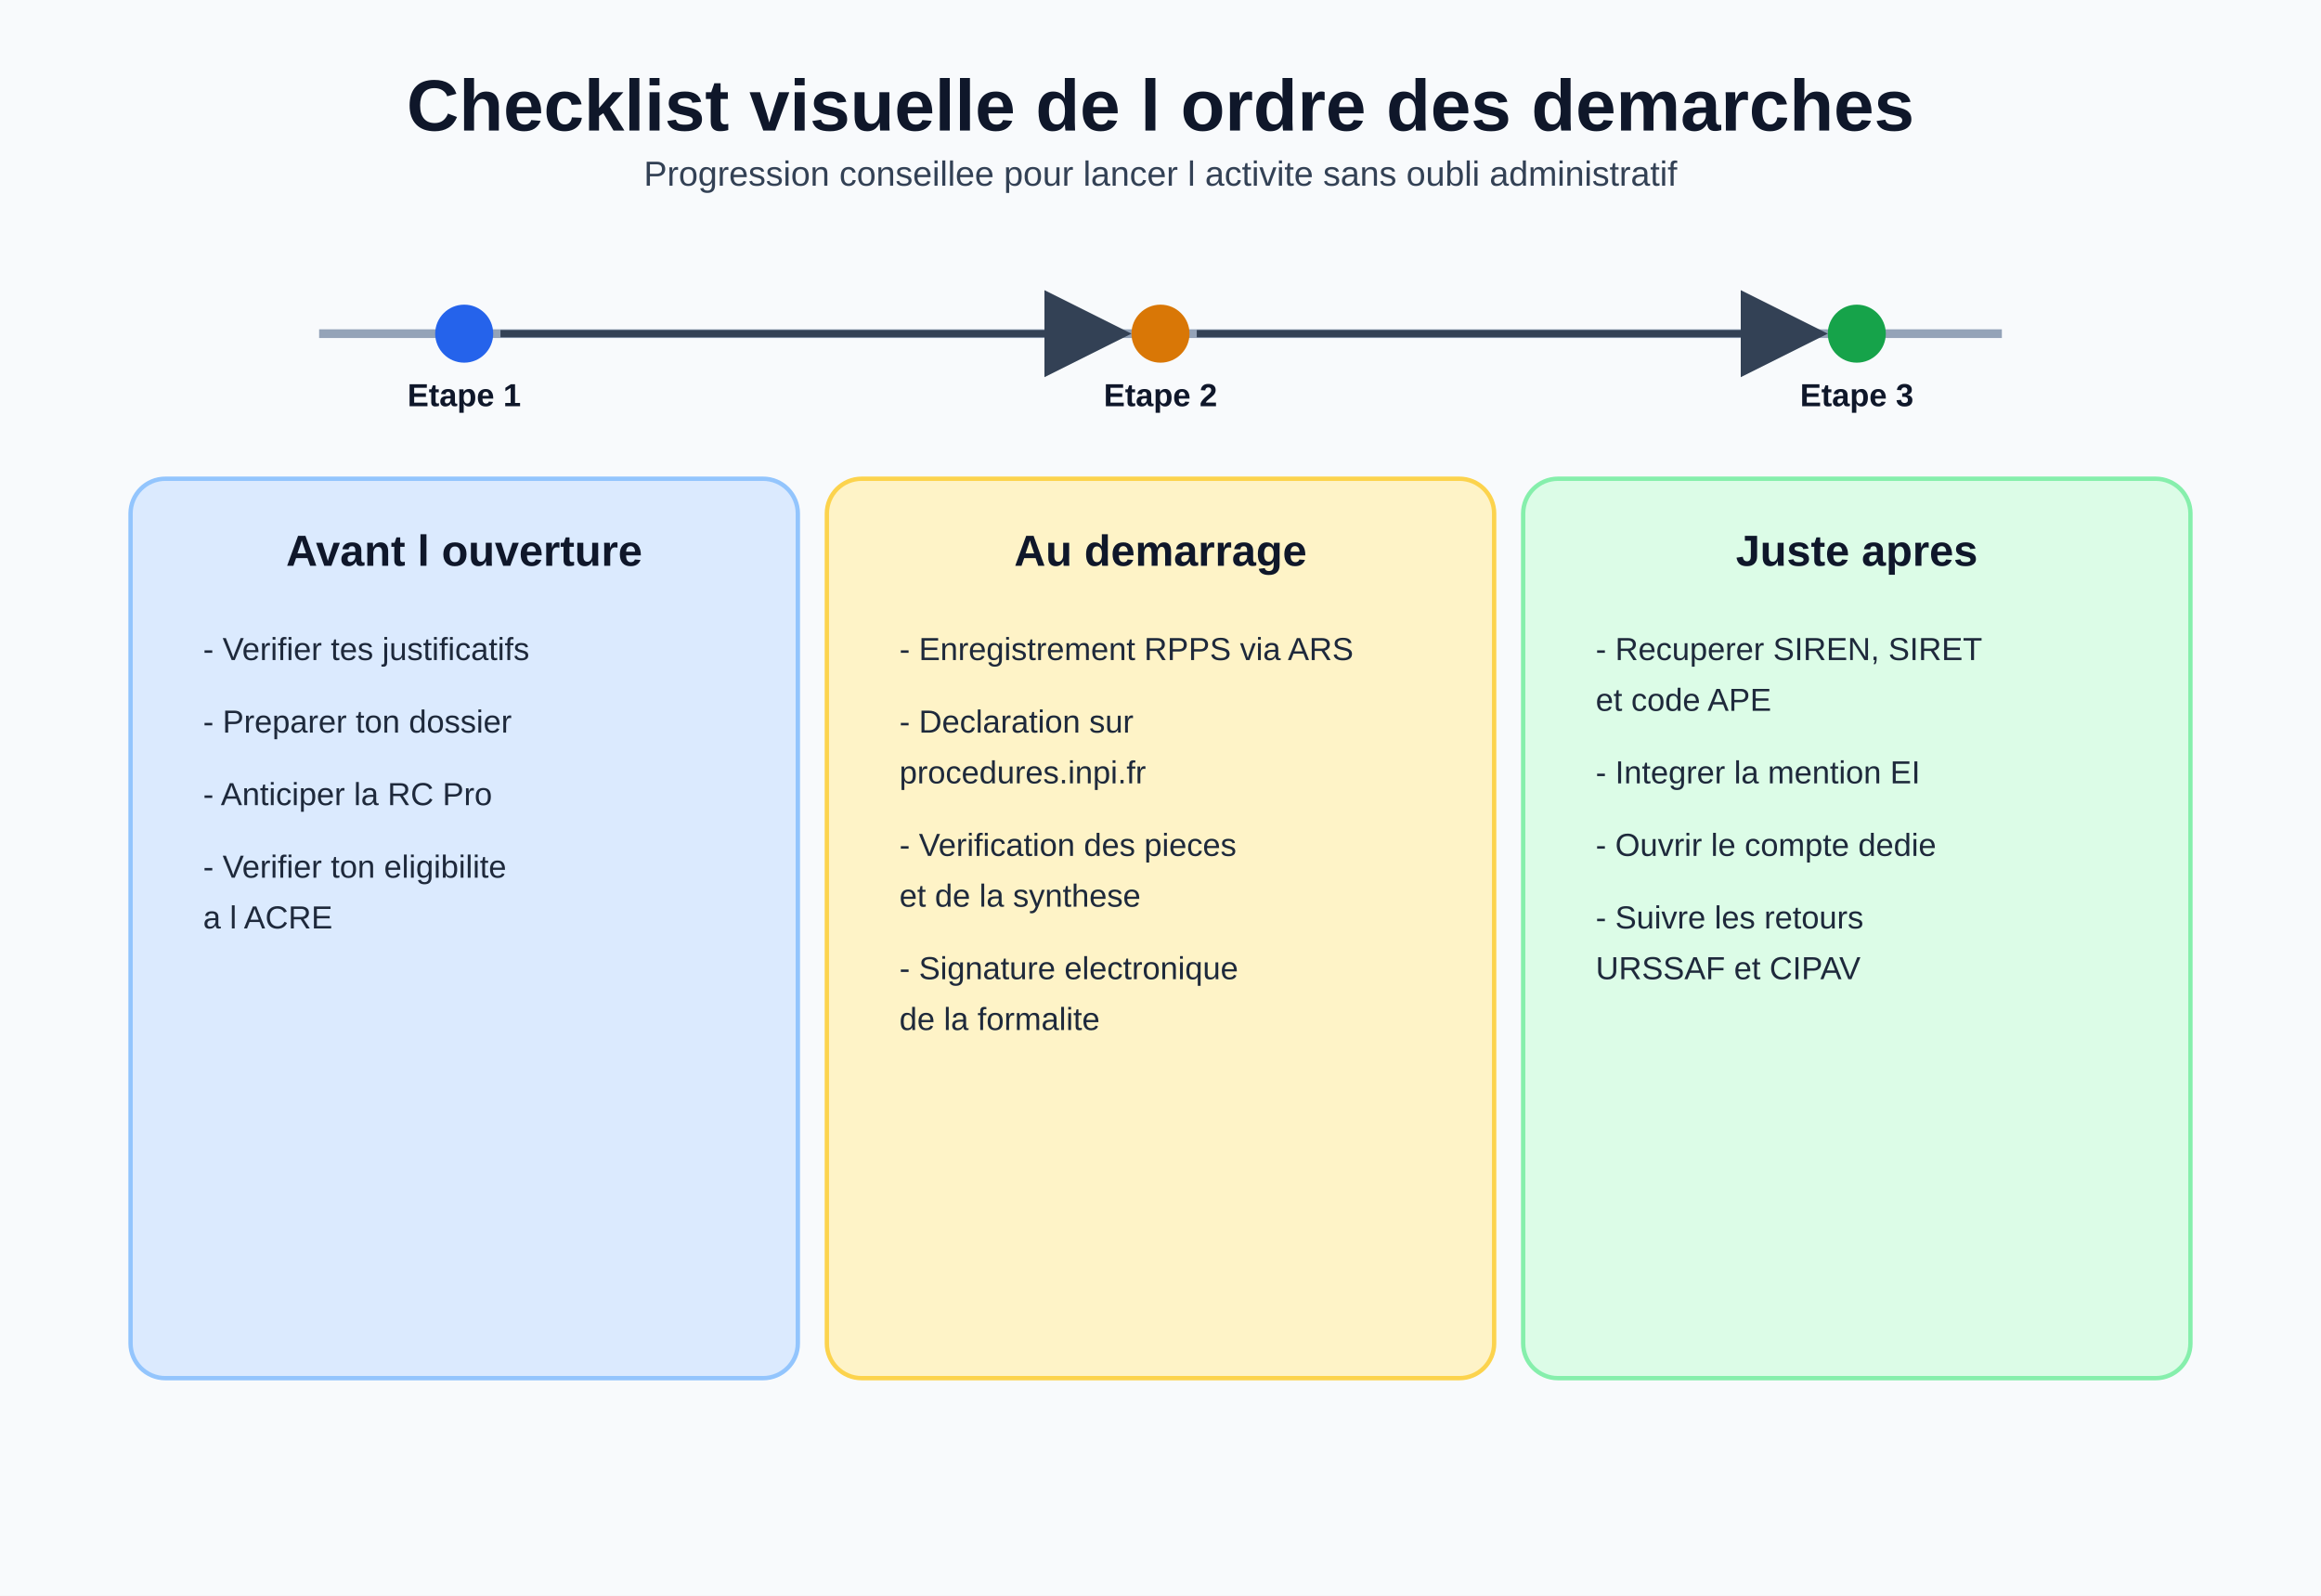
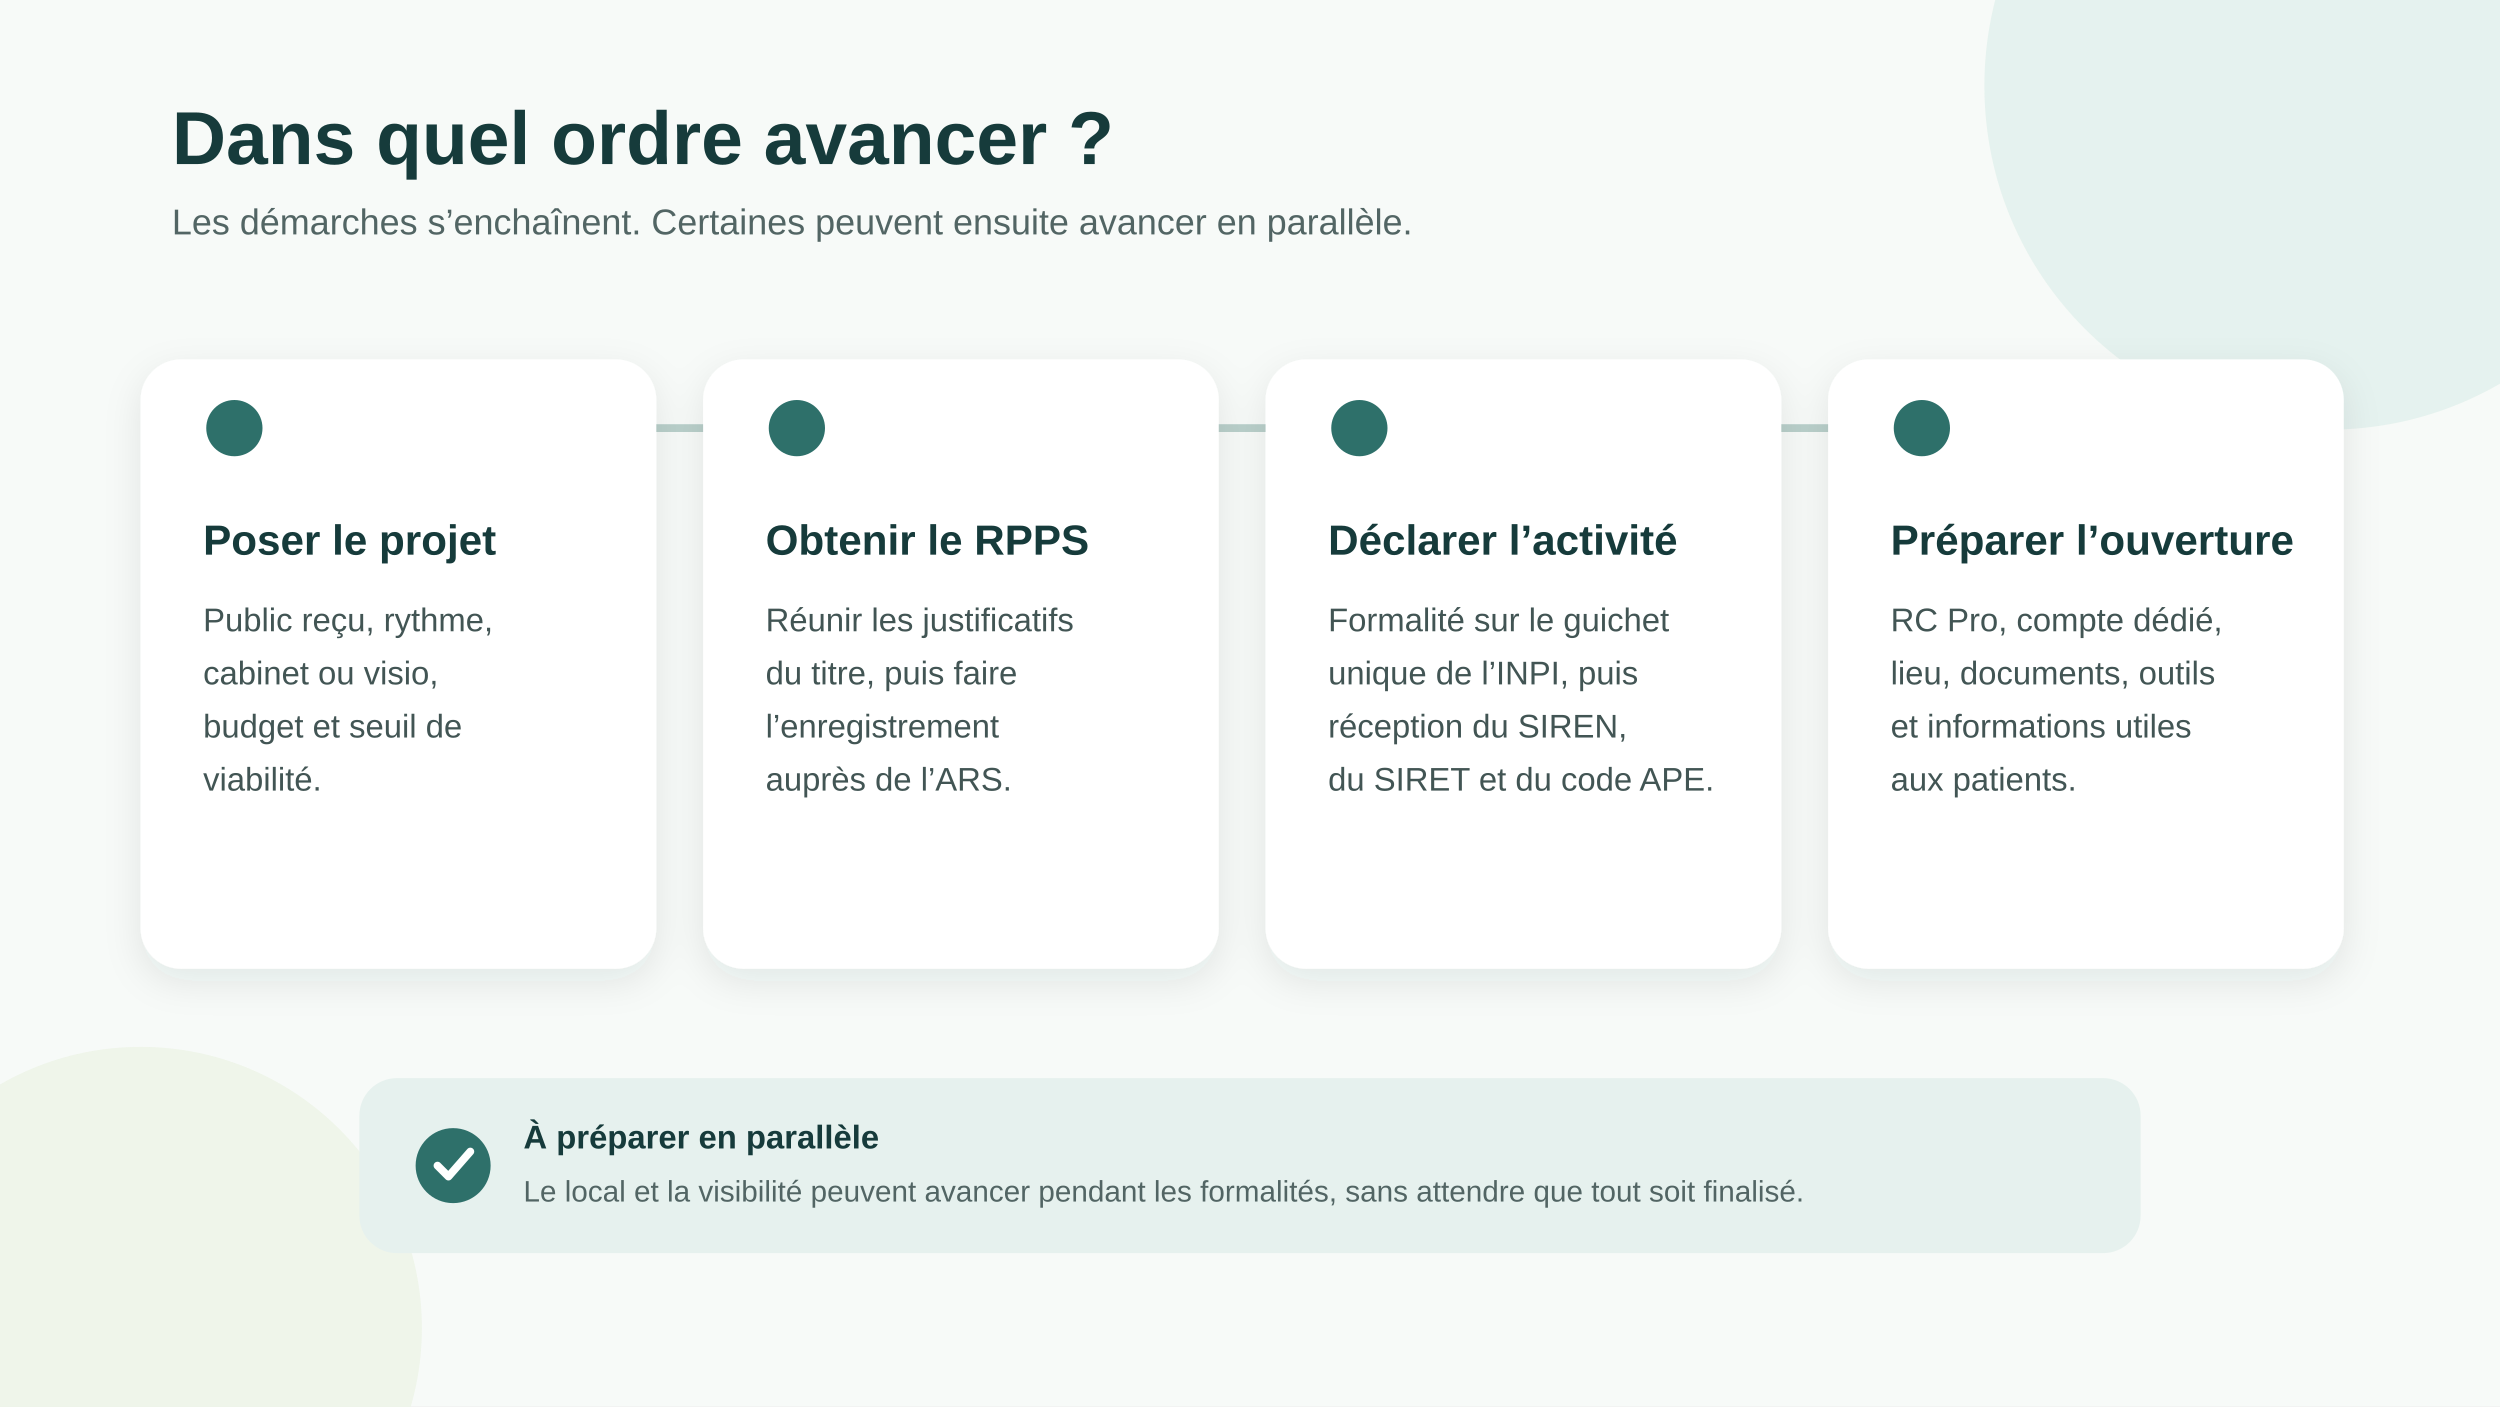
- <svg xmlns="http://www.w3.org/2000/svg" width="1600" height="1100" viewBox="0 0 1600 1100" role="img" aria-labelledby="title desc">
+ <svg xmlns="http://www.w3.org/2000/svg" width="1600" height="900" viewBox="0 0 1600 900" role="img" aria-labelledby="title desc">
  <defs>
    <style>
-       .title { font: 700 50px Arial, sans-serif; fill: #0f172a; }
-       .subtitle { font: 400 24px Arial, sans-serif; fill: #334155; }
-       .stepTitle { font: 700 30px Arial, sans-serif; fill: #0f172a; }
-       .item { font: 400 22px Arial, sans-serif; fill: #1e293b; }
-       .stepLabel { font: 700 22px Arial, sans-serif; fill: #0f172a; }
+       .title { font: 700 48px Arial, sans-serif; fill: #163b3b; }
+       .subtitle { font: 400 23px Arial, sans-serif; fill: #526564; }
+       .step-title { font: 700 27px Arial, sans-serif; fill: #163b3b; }
+       .body { font: 400 21px Arial, sans-serif; fill: #425554; }
+       .note-title { font: 700 21px Arial, sans-serif; fill: #163b3b; }
+       .note { font: 400 19px Arial, sans-serif; fill: #526564; }
    </style>
-     <marker id="arrow" markerWidth="12" markerHeight="12" refX="10" refY="6" orient="auto">
-       <path d="M0,0 L12,6 L0,12 Z" fill="#334155" />
-     </marker>
+     <filter id="shadow" x="-20%" y="-20%" width="140%" height="160%">
+       <feDropShadow dx="0" dy="8" stdDeviation="12" flood-color="#163b3b" flood-opacity=".09" />
+     </filter>
  </defs>
-   <rect x="0" y="0" width="1600" height="1100" fill="#f8fafc" />
-   <text x="800" y="90" text-anchor="middle" class="title">Checklist visuelle de l ordre des demarches</text>
-   <text x="800" y="128" text-anchor="middle" class="subtitle">Progression conseillee pour lancer l activite sans oubli administratif</text>
-   <line x1="220" y1="230" x2="1380" y2="230" stroke="#94a3b8" stroke-width="6" />
-   <circle cx="320" cy="230" r="20" fill="#2563eb" />
-   <circle cx="800" cy="230" r="20" fill="#d97706" />
-   <circle cx="1280" cy="230" r="20" fill="#16a34a" />
-   <line x1="345" y1="230" x2="770" y2="230" stroke="#334155" stroke-width="5" marker-end="url(#arrow)" />
-   <line x1="825" y1="230" x2="1250" y2="230" stroke="#334155" stroke-width="5" marker-end="url(#arrow)" />
-   <text x="320" y="280" text-anchor="middle" class="stepLabel">Etape 1</text>
-   <text x="800" y="280" text-anchor="middle" class="stepLabel">Etape 2</text>
-   <text x="1280" y="280" text-anchor="middle" class="stepLabel">Etape 3</text>
-   <rect x="90" y="330" rx="24" ry="24" width="460" height="620" fill="#dbeafe" stroke="#93c5fd" stroke-width="3" />
-   <text x="320" y="390" text-anchor="middle" class="stepTitle">Avant l ouverture</text>
-   <text x="140" y="455" class="item">- Verifier tes justificatifs</text>
-   <text x="140" y="505" class="item">- Preparer ton dossier</text>
-   <text x="140" y="555" class="item">- Anticiper la RC Pro</text>
-   <text x="140" y="605" class="item">- Verifier ton eligibilite</text>
-   <text x="140" y="640" class="item">  a l ACRE</text>
-   <rect x="570" y="330" rx="24" ry="24" width="460" height="620" fill="#fef3c7" stroke="#fcd34d" stroke-width="3" />
-   <text x="800" y="390" text-anchor="middle" class="stepTitle">Au demarrage</text>
-   <text x="620" y="455" class="item">- Enregistrement RPPS via ARS</text>
-   <text x="620" y="505" class="item">- Declaration sur</text>
-   <text x="620" y="540" class="item">  procedures.inpi.fr</text>
-   <text x="620" y="590" class="item">- Verification des pieces</text>
-   <text x="620" y="625" class="item">  et de la synthese</text>
-   <text x="620" y="675" class="item">- Signature electronique</text>
-   <text x="620" y="710" class="item">  de la formalite</text>
-   <rect x="1050" y="330" rx="24" ry="24" width="460" height="620" fill="#dcfce7" stroke="#86efac" stroke-width="3" />
-   <text x="1280" y="390" text-anchor="middle" class="stepTitle">Juste apres</text>
-   <text x="1100" y="455" class="item">- Recuperer SIREN, SIRET</text>
-   <text x="1100" y="490" class="item">  et code APE</text>
-   <text x="1100" y="540" class="item">- Integrer la mention EI</text>
-   <text x="1100" y="590" class="item">- Ouvrir le compte dedie</text>
-   <text x="1100" y="640" class="item">- Suivre les retours</text>
-   <text x="1100" y="675" class="item">  URSSAF et CIPAV</text>
+   <rect width="1600" height="900" fill="#f7faf8" />
+   <circle cx="1490" cy="55" r="220" fill="#dceee9" opacity=".65" />
+   <circle cx="90" cy="850" r="180" fill="#edf4e7" opacity=".85" />
+   <text x="110" y="105" class="title">Dans quel ordre avancer ?</text>
+   <text x="110" y="150" class="subtitle">Les démarches s’enchaînent. Certaines peuvent ensuite avancer en parallèle.</text>
+   <line x1="240" y1="274" x2="1360" y2="274" stroke="#b9cfca" stroke-width="5" stroke-linecap="round" />
+   <g filter="url(#shadow)">
+     <rect x="90" y="230" width="330" height="390" rx="26" fill="#ffffff" />
+     <rect x="450" y="230" width="330" height="390" rx="26" fill="#ffffff" />
+     <rect x="810" y="230" width="330" height="390" rx="26" fill="#ffffff" />
+     <rect x="1170" y="230" width="330" height="390" rx="26" fill="#ffffff" />
+   </g>
+   <g>
+     <circle cx="150" cy="274" r="18" fill="#2e706a" />
+     <circle cx="510" cy="274" r="18" fill="#2e706a" />
+     <circle cx="870" cy="274" r="18" fill="#2e706a" />
+     <circle cx="1230" cy="274" r="18" fill="#2e706a" />
+   </g>
+   <g>
+     <text x="130" y="355" class="step-title">Poser le projet</text>
+     <text x="130" y="404" class="body">
+       <tspan x="130" dy="0">Public reçu, rythme,</tspan>
+       <tspan x="130" dy="34">cabinet ou visio,</tspan>
+       <tspan x="130" dy="34">budget et seuil de</tspan>
+       <tspan x="130" dy="34">viabilité.</tspan>
+     </text>
+     <text x="490" y="355" class="step-title">Obtenir le RPPS</text>
+     <text x="490" y="404" class="body">
+       <tspan x="490" dy="0">Réunir les justificatifs</tspan>
+       <tspan x="490" dy="34">du titre, puis faire</tspan>
+       <tspan x="490" dy="34">l’enregistrement</tspan>
+       <tspan x="490" dy="34">auprès de l’ARS.</tspan>
+     </text>
+     <text x="850" y="355" class="step-title">Déclarer l’activité</text>
+     <text x="850" y="404" class="body">
+       <tspan x="850" dy="0">Formalité sur le guichet</tspan>
+       <tspan x="850" dy="34">unique de l’INPI, puis</tspan>
+       <tspan x="850" dy="34">réception du SIREN,</tspan>
+       <tspan x="850" dy="34">du SIRET et du code APE.</tspan>
+     </text>
+     <text x="1210" y="355" class="step-title">Préparer l’ouverture</text>
+     <text x="1210" y="404" class="body">
+       <tspan x="1210" dy="0">RC Pro, compte dédié,</tspan>
+       <tspan x="1210" dy="34">lieu, documents, outils</tspan>
+       <tspan x="1210" dy="34">et informations utiles</tspan>
+       <tspan x="1210" dy="34">aux patients.</tspan>
+     </text>
+   </g>
+   <rect x="230" y="690" width="1140" height="112" rx="24" fill="#e6f1ee" />
+   <circle cx="290" cy="746" r="24" fill="#2e706a" />
+   <path d="M280 746l7 7 14-16" fill="none" stroke="#fff" stroke-width="5" stroke-linecap="round" stroke-linejoin="round" />
+   <text x="335" y="735" class="note-title">À préparer en parallèle</text>
+   <text x="335" y="769" class="note">Le local et la visibilité peuvent avancer pendant les formalités, sans attendre que tout soit finalisé.</text>
</svg>
